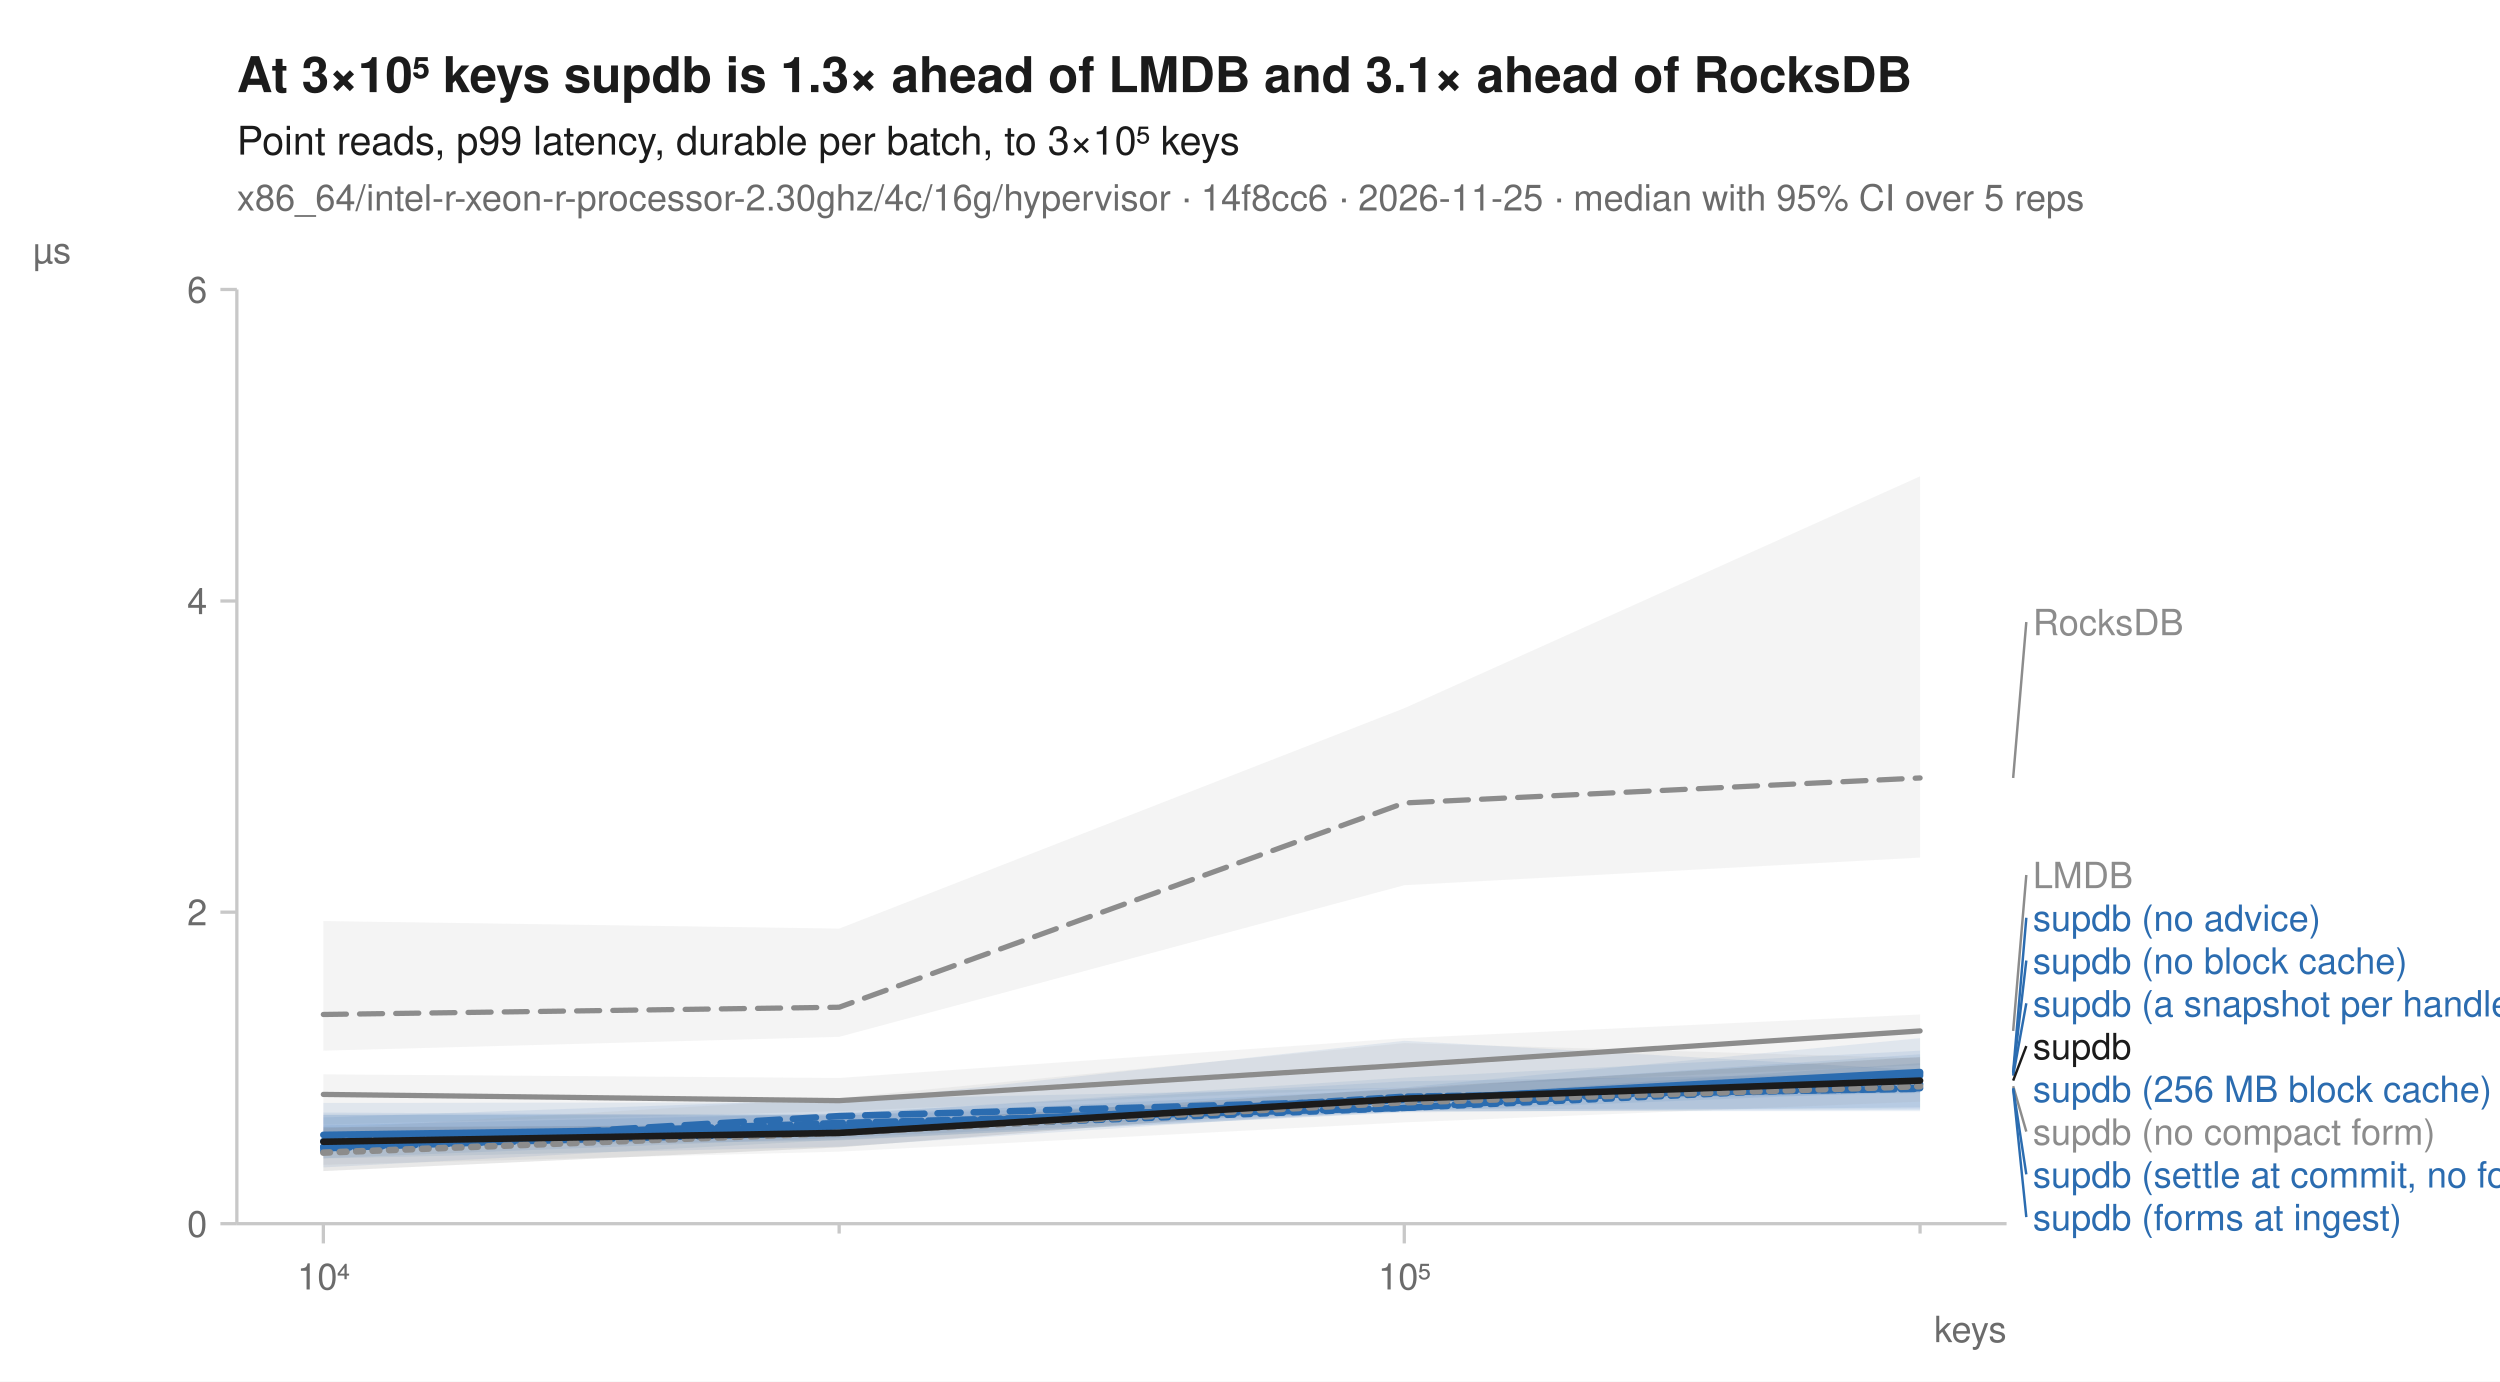
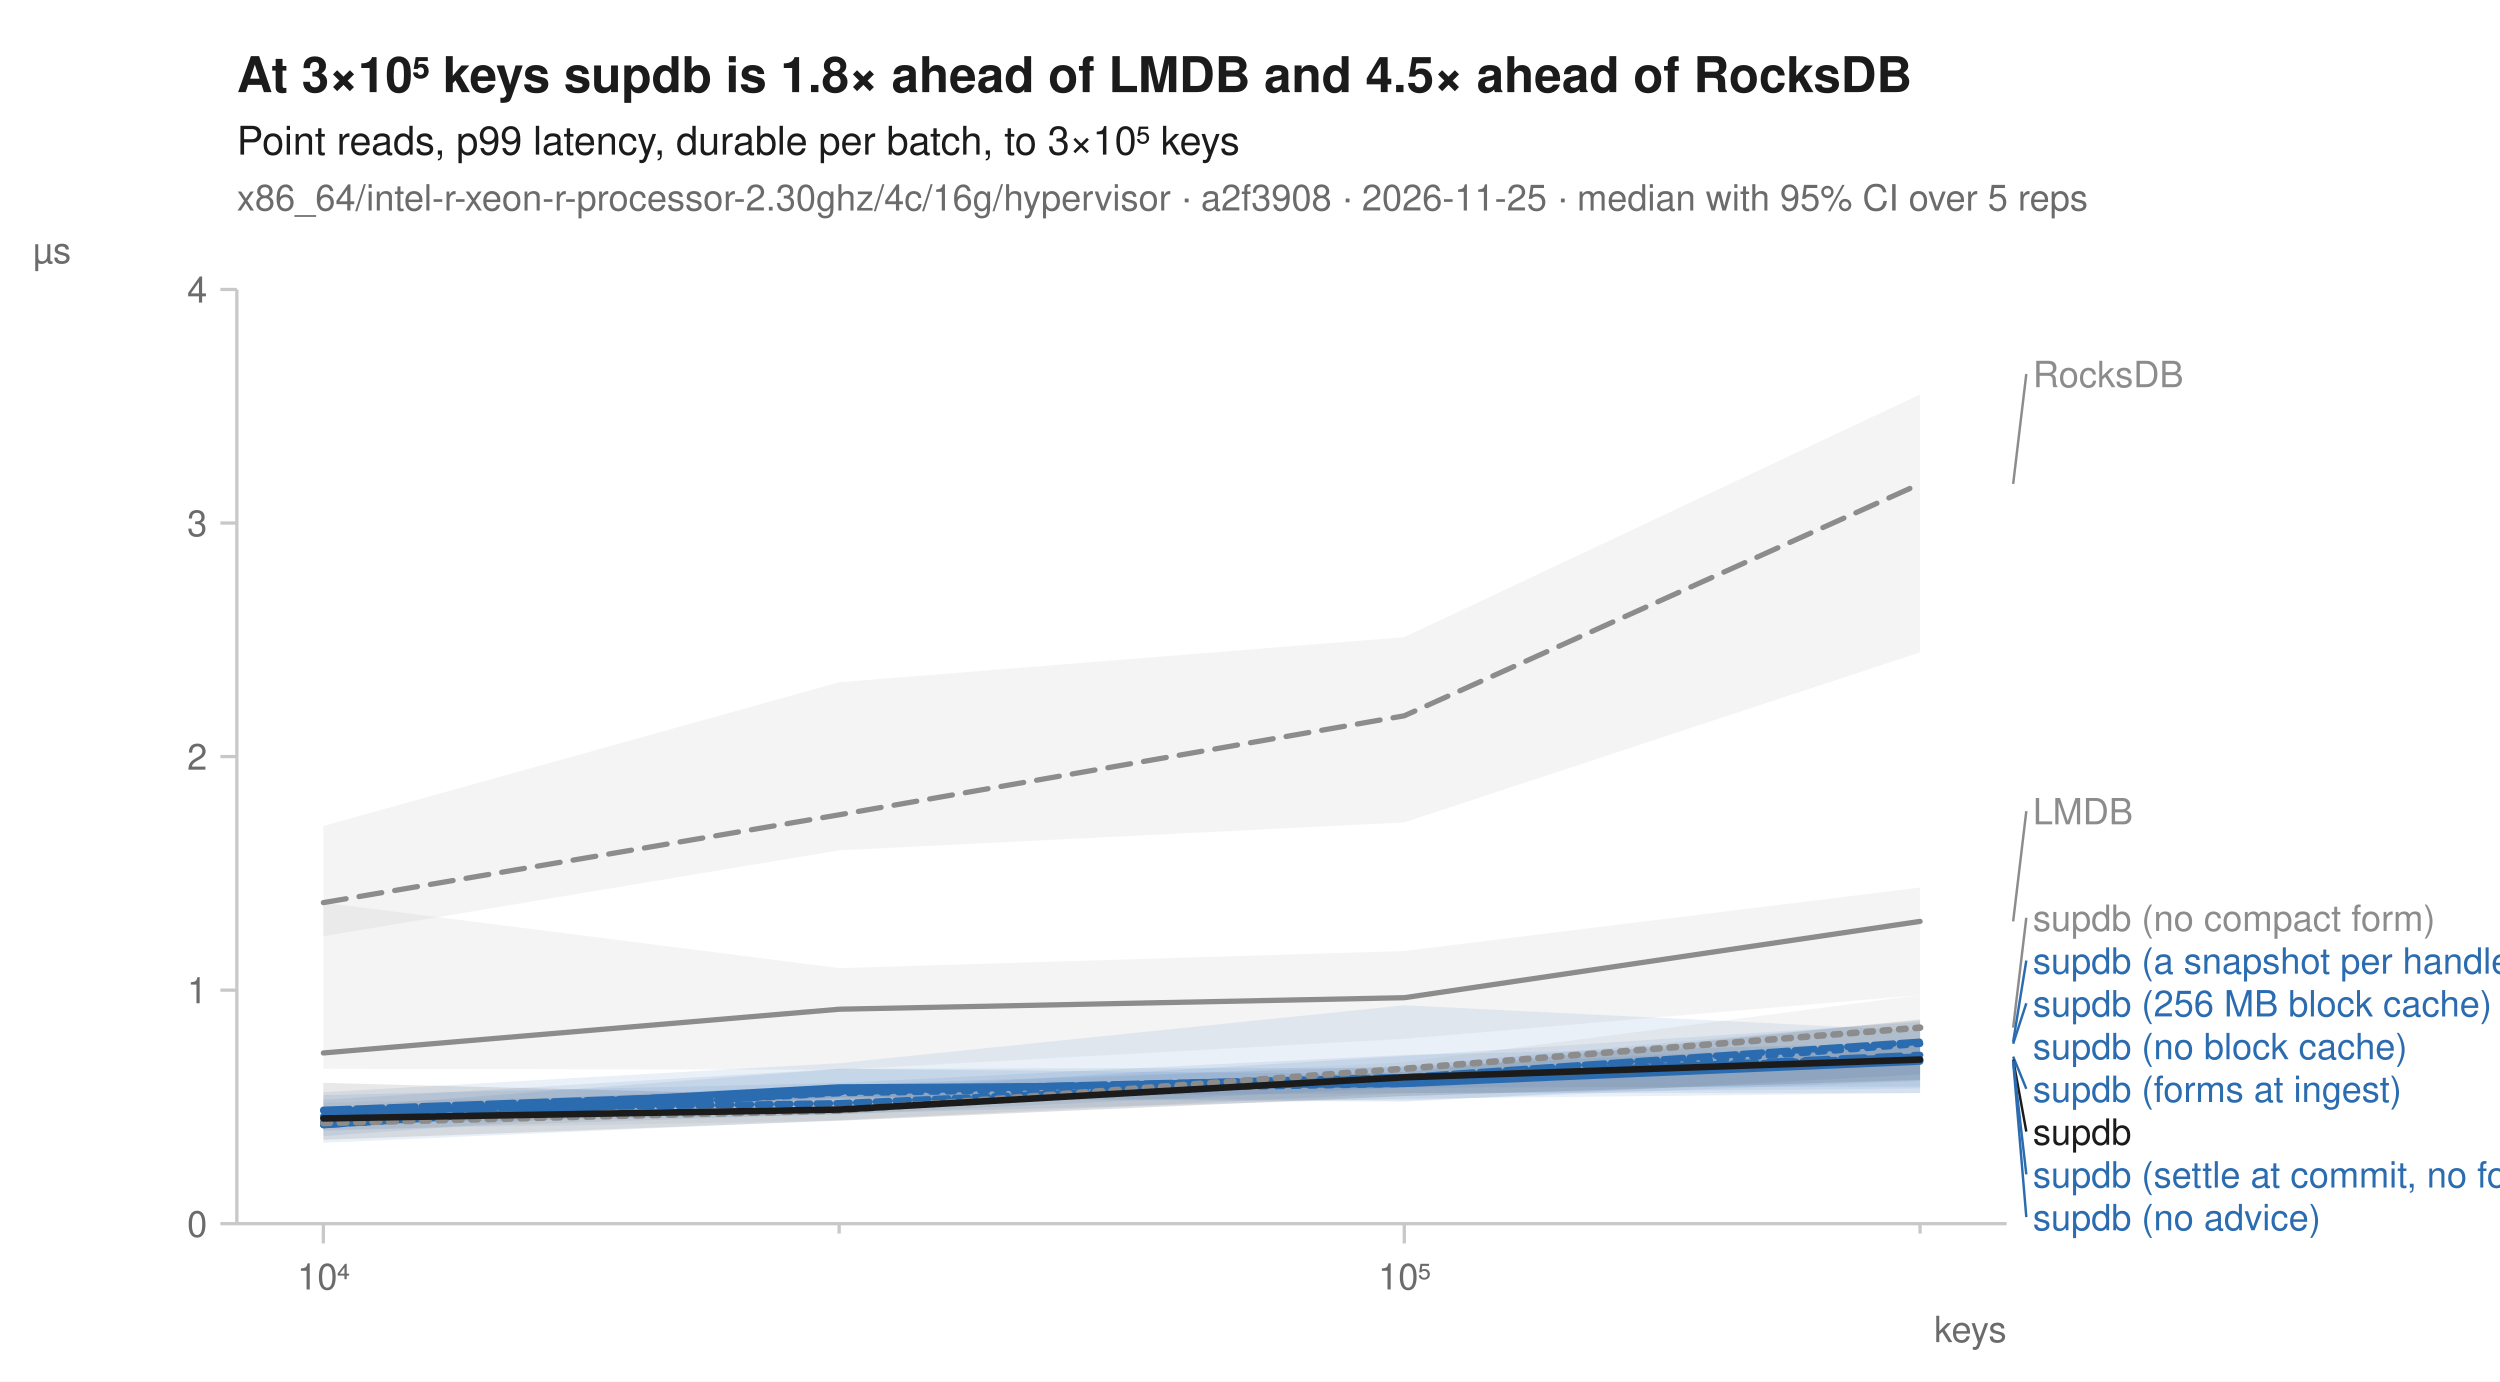
<svg xmlns="http://www.w3.org/2000/svg" width="760" height="420" viewBox="0 0 760 420" font-family="-apple-system, BlinkMacSystemFont, 'Segoe UI', Helvetica, Arial, sans-serif" fill="#1b1b1b">
  <rect width="760" height="420" fill="white" />
-   <text x="72" y="28" font-size="15" font-weight="600">At 3×10⁵ keys supdb is 1.3× ahead of LMDB and 3.1× ahead of RocksDB</text>
+   <text x="72" y="28" font-size="15" font-weight="600">At 3×10⁵ keys supdb is 1.8× ahead of LMDB and 4.5× ahead of RocksDB</text>
  <text x="72" y="47" font-size="12">Point reads, p99 latency, durable per batch, to 3×10⁵ keys</text>
-   <text x="72" y="64" font-size="11" fill="#6b6b6b">x86_64/intel-r-xeon-r-processor-2.30ghz/4c/16g/hypervisor · 14f8cc6 · 2026-11-25 · median with 95% CI over 5 reps</text>
+   <text x="72" y="64" font-size="11" fill="#6b6b6b">x86_64/intel-r-xeon-r-processor-2.30ghz/4c/16g/hypervisor · a2f3908 · 2026-11-25 · median with 95% CI over 5 reps</text>
  <line x1="72" y1="372" x2="610" y2="372" stroke="#c8c8c8" stroke-width="1" />
  <line x1="72" y1="88" x2="72" y2="372" stroke="#c8c8c8" stroke-width="1" />
  <line x1="98.3" y1="372" x2="98.3" y2="378" stroke="#c8c8c8" stroke-width="1" />
  <text x="98.3" y="392" font-size="11" text-anchor="middle" fill="#6b6b6b">10⁴</text>
  <line x1="255.1" y1="372" x2="255.1" y2="375" stroke="#c8c8c8" stroke-width="1" />
  <line x1="426.9" y1="372" x2="426.9" y2="378" stroke="#c8c8c8" stroke-width="1" />
  <text x="426.9" y="392" font-size="11" text-anchor="middle" fill="#6b6b6b">10⁵</text>
  <line x1="583.7" y1="372" x2="583.7" y2="375" stroke="#c8c8c8" stroke-width="1" />
  <text x="610" y="408" font-size="11" text-anchor="end" fill="#6b6b6b">keys</text>
  <line x1="67" y1="372.0" x2="72" y2="372.0" stroke="#c8c8c8" stroke-width="1" />
  <text x="63" y="376.0" font-size="11" text-anchor="end" fill="#6b6b6b">0</text>
-   <line x1="67" y1="277.3" x2="72" y2="277.3" stroke="#c8c8c8" stroke-width="1" />
-   <text x="63" y="281.3" font-size="11" text-anchor="end" fill="#6b6b6b">2</text>
-   <line x1="67" y1="182.7" x2="72" y2="182.7" stroke="#c8c8c8" stroke-width="1" />
-   <text x="63" y="186.7" font-size="11" text-anchor="end" fill="#6b6b6b">4</text>
+   <line x1="67" y1="301.0" x2="72" y2="301.0" stroke="#c8c8c8" stroke-width="1" />
+   <text x="63" y="305.0" font-size="11" text-anchor="end" fill="#6b6b6b">1</text>
+   <line x1="67" y1="230.0" x2="72" y2="230.0" stroke="#c8c8c8" stroke-width="1" />
+   <text x="63" y="234.0" font-size="11" text-anchor="end" fill="#6b6b6b">2</text>
+   <line x1="67" y1="159.0" x2="72" y2="159.0" stroke="#c8c8c8" stroke-width="1" />
+   <text x="63" y="163.0" font-size="11" text-anchor="end" fill="#6b6b6b">3</text>
  <line x1="67" y1="88.0" x2="72" y2="88.0" stroke="#c8c8c8" stroke-width="1" />
-   <text x="63" y="92.0" font-size="11" text-anchor="end" fill="#6b6b6b">6</text>
+   <text x="63" y="92.0" font-size="11" text-anchor="end" fill="#6b6b6b">4</text>
  <text x="10" y="80" font-size="11" text-anchor="start" fill="#6b6b6b">µs</text>
-   <path d="M98.3,280.0 L255.1,282.3 L426.9,215.3 L583.7,144.8 L583.7,260.7 L426.9,269.1 L255.1,315.2 L98.3,319.4 Z" fill="#8c8c8c" fill-opacity="0.10" />
-   <path d="M98.3,326.6 L255.1,327.7 L426.9,315.6 L583.7,308.4 L583.7,323.8 L426.9,330.6 L255.1,337.8 L98.3,341.9 Z" fill="#8c8c8c" fill-opacity="0.10" />
-   <path d="M98.3,338.9 L255.1,339.1 L426.9,333.8 L583.7,323.2 L583.7,336.6 L426.9,338.2 L255.1,346.5 L98.3,354.9 Z" fill="#2b6cb0" fill-opacity="0.10" />
-   <path d="M98.3,339.7 L255.1,334.2 L426.9,330.6 L583.7,315.6 L583.7,332.3 L426.9,335.3 L255.1,343.5 L98.3,349.8 Z" fill="#2b6cb0" fill-opacity="0.10" />
-   <path d="M98.3,338.9 L255.1,338.7 L426.9,327.6 L583.7,319.4 L583.7,331.7 L426.9,338.0 L255.1,346.7 L98.3,348.8 Z" fill="#2b6cb0" fill-opacity="0.10" />
-   <path d="M98.3,338.2 L255.1,339.1 L426.9,331.2 L583.7,320.5 L583.7,337.8 L426.9,337.8 L255.1,344.2 L98.3,349.6 Z" fill="#2b6cb0" fill-opacity="0.10" />
-   <path d="M98.3,335.3 L255.1,335.1 L426.9,316.4 L583.7,325.3 L583.7,337.4 L426.9,337.8 L255.1,345.9 L98.3,352.1 Z" fill="#2b6cb0" fill-opacity="0.10" />
-   <path d="M98.3,342.1 L255.1,338.5 L426.9,328.7 L583.7,326.2 L583.7,337.0 L426.9,337.2 L255.1,348.6 L98.3,352.2 Z" fill="#2b6cb0" fill-opacity="0.10" />
-   <path d="M98.3,343.1 L255.1,333.8 L426.9,317.1 L583.7,321.7 L583.7,334.9 L426.9,341.2 L255.1,350.1 L98.3,354.1 Z" fill="#8c8c8c" fill-opacity="0.10" />
-   <path d="M98.3,342.7 L255.1,341.9 L426.9,330.8 L583.7,321.3 L583.7,331.0 L426.9,335.3 L255.1,348.8 L98.3,356.0 Z" fill="#1b1b1b" fill-opacity="0.10" />
-   <path d="M98.3,308.4 L255.1,306.2 L426.9,244.1 L583.7,236.5 " fill="none" stroke="#8c8c8c" stroke-width="1.6" stroke-linejoin="round" stroke-linecap="round" stroke-dasharray="7,4" />
-   <path d="M98.3,332.7 L255.1,334.6 L426.9,323.8 L583.7,313.4 " fill="none" stroke="#8c8c8c" stroke-width="1.6" stroke-linejoin="round" stroke-linecap="round" />
-   <path d="M98.3,349.9 L255.1,343.5 L426.9,336.8 L583.7,329.6 " fill="none" stroke="#2b6cb0" stroke-width="2" stroke-linejoin="round" stroke-linecap="round" stroke-dasharray="2,3" />
-   <path d="M98.3,348.6 L255.1,339.3 L426.9,334.4 L583.7,326.4 " fill="none" stroke="#2b6cb0" stroke-width="2" stroke-linejoin="round" stroke-linecap="round" stroke-dasharray="7,4" />
-   <path d="M98.3,345.0 L255.1,342.7 L426.9,334.4 L583.7,325.9 " fill="none" stroke="#2b6cb0" stroke-width="2" stroke-linejoin="round" stroke-linecap="round" />
-   <path d="M98.3,346.9 L255.1,341.4 L426.9,336.8 L583.7,327.0 " fill="none" stroke="#2b6cb0" stroke-width="2" stroke-linejoin="round" stroke-linecap="round" stroke-dasharray="6,2" />
-   <path d="M98.3,349.1 L255.1,343.3 L426.9,334.0 L583.7,330.8 " fill="none" stroke="#2b6cb0" stroke-width="2" stroke-linejoin="round" stroke-linecap="round" stroke-dasharray="8,2" />
-   <path d="M98.3,348.6 L255.1,344.2 L426.9,333.4 L583.7,331.0 " fill="none" stroke="#2b6cb0" stroke-width="2" stroke-linejoin="round" stroke-linecap="round" stroke-dasharray="4,2" />
-   <path d="M98.3,350.4 L255.1,344.4 L426.9,335.1 L583.7,330.2 " fill="none" stroke="#8c8c8c" stroke-width="2" stroke-linejoin="round" stroke-linecap="round" stroke-dasharray="2,3" />
-   <path d="M98.3,347.1 L255.1,344.4 L426.9,334.0 L583.7,328.5 " fill="none" stroke="#1b1b1b" stroke-width="2" stroke-linejoin="round" stroke-linecap="round" />
-   <line x1="612.0" y1="236.5" x2="616.0" y2="189.1" stroke="#8c8c8c" stroke-width="0.75" />
-   <text x="618.0" y="193.1" font-size="11" fill="#8c8c8c">RocksDB</text>
-   <line x1="612.0" y1="313.4" x2="616.0" y2="266.0" stroke="#8c8c8c" stroke-width="0.75" />
-   <text x="618.0" y="270.0" font-size="11" fill="#8c8c8c">LMDB</text>
-   <line x1="612.0" y1="325.9" x2="616.0" y2="279.0" stroke="#2b6cb0" stroke-width="0.75" />
-   <text x="618.0" y="283.0" font-size="11" fill="#2b6cb0">supdb (no advice)</text>
-   <line x1="612.0" y1="326.4" x2="616.0" y2="292.0" stroke="#2b6cb0" stroke-width="0.75" />
-   <text x="618.0" y="296.0" font-size="11" fill="#2b6cb0">supdb (no block cache)</text>
-   <line x1="612.0" y1="327.0" x2="616.0" y2="305.0" stroke="#2b6cb0" stroke-width="0.75" />
-   <text x="618.0" y="309.0" font-size="11" fill="#2b6cb0">supdb (a snapshot per handle)</text>
-   <line x1="612.0" y1="328.5" x2="616.0" y2="318.0" stroke="#1b1b1b" stroke-width="0.75" />
-   <text x="618.0" y="322.0" font-size="11" fill="#1b1b1b">supdb</text>
-   <text x="618.0" y="335.0" font-size="11" fill="#2b6cb0">supdb (256 MB block cache)</text>
-   <line x1="612.0" y1="330.2" x2="616.0" y2="344.0" stroke="#8c8c8c" stroke-width="0.75" />
-   <text x="618.0" y="348.0" font-size="11" fill="#8c8c8c">supdb (no compact form)</text>
-   <line x1="612.0" y1="330.8" x2="616.0" y2="357.0" stroke="#2b6cb0" stroke-width="0.75" />
+   <path d="M98.3,251.1 L255.1,207.4 L426.9,193.7 L583.7,119.9 L583.7,198.3 L426.9,250.0 L255.1,258.5 L98.3,284.6 Z" fill="#8c8c8c" fill-opacity="0.10" />
+   <path d="M98.3,274.4 L255.1,294.3 L426.9,289.1 L583.7,269.8 L583.7,302.5 L426.9,315.8 L255.1,325.2 L98.3,324.9 Z" fill="#8c8c8c" fill-opacity="0.10" />
+   <path d="M98.3,337.8 L255.1,331.5 L426.9,321.0 L583.7,310.7 L583.7,326.6 L426.9,334.9 L255.1,334.0 L98.3,345.4 Z" fill="#2b6cb0" fill-opacity="0.10" />
+   <path d="M98.3,332.9 L255.1,329.2 L426.9,320.7 L583.7,317.0 L583.7,328.6 L426.9,334.6 L255.1,333.4 L98.3,342.1 Z" fill="#2b6cb0" fill-opacity="0.10" />
+   <path d="M98.3,336.9 L255.1,324.9 L426.9,324.6 L583.7,316.7 L583.7,332.3 L426.9,332.3 L255.1,333.7 L98.3,340.8 Z" fill="#2b6cb0" fill-opacity="0.10" />
+   <path d="M98.3,337.0 L255.1,329.8 L426.9,324.1 L583.7,310.2 L583.7,330.9 L426.9,332.3 L255.1,340.5 L98.3,347.4 Z" fill="#2b6cb0" fill-opacity="0.10" />
+   <path d="M98.3,334.3 L255.1,324.9 L426.9,326.6 L583.7,317.8 L583.7,330.3 L426.9,330.6 L255.1,338.8 L98.3,341.7 Z" fill="#2b6cb0" fill-opacity="0.10" />
+   <path d="M98.3,332.0 L255.1,323.2 L426.9,305.6 L583.7,313.3 L583.7,332.3 L426.9,334.0 L255.1,338.6 L98.3,343.8 Z" fill="#2b6cb0" fill-opacity="0.10" />
+   <path d="M98.3,335.2 L255.1,331.7 L426.9,322.9 L583.7,302.5 L583.7,328.1 L426.9,333.2 L255.1,340.7 L98.3,343.4 Z" fill="#8c8c8c" fill-opacity="0.10" />
+   <path d="M98.3,329.2 L255.1,333.2 L426.9,325.8 L583.7,309.9 L583.7,328.3 L426.9,333.2 L255.1,340.7 L98.3,346.5 Z" fill="#1b1b1b" fill-opacity="0.10" />
+   <path d="M98.3,274.4 L255.1,247.7 L426.9,217.6 L583.7,147.1 " fill="none" stroke="#8c8c8c" stroke-width="1.6" stroke-linejoin="round" stroke-linecap="round" stroke-dasharray="7,4" />
+   <path d="M98.3,320.1 L255.1,306.8 L426.9,303.3 L583.7,280.1 " fill="none" stroke="#8c8c8c" stroke-width="1.6" stroke-linejoin="round" stroke-linecap="round" />
+   <path d="M98.3,341.1 L255.1,332.3 L426.9,329.5 L583.7,317.3 " fill="none" stroke="#2b6cb0" stroke-width="2" stroke-linejoin="round" stroke-linecap="round" stroke-dasharray="2,3" />
+   <path d="M98.3,342.0 L255.1,331.7 L426.9,327.8 L583.7,320.7 " fill="none" stroke="#2b6cb0" stroke-width="2" stroke-linejoin="round" stroke-linecap="round" stroke-dasharray="7,4" />
+   <path d="M98.3,339.3 L255.1,330.6 L426.9,329.5 L583.7,322.7 " fill="none" stroke="#2b6cb0" stroke-width="2" stroke-linejoin="round" stroke-linecap="round" />
+   <path d="M98.3,342.0 L255.1,332.0 L426.9,327.5 L583.7,316.7 " fill="none" stroke="#2b6cb0" stroke-width="2" stroke-linejoin="round" stroke-linecap="round" stroke-dasharray="6,2" />
+   <path d="M98.3,337.4 L255.1,331.7 L426.9,327.5 L583.7,322.4 " fill="none" stroke="#2b6cb0" stroke-width="2" stroke-linejoin="round" stroke-linecap="round" stroke-dasharray="8,2" />
+   <path d="M98.3,337.7 L255.1,335.4 L426.9,327.8 L583.7,321.2 " fill="none" stroke="#2b6cb0" stroke-width="2" stroke-linejoin="round" stroke-linecap="round" stroke-dasharray="4,2" />
+   <path d="M98.3,341.4 L255.1,337.6 L426.9,324.9 L583.7,312.4 " fill="none" stroke="#8c8c8c" stroke-width="2" stroke-linejoin="round" stroke-linecap="round" stroke-dasharray="2,3" />
+   <path d="M98.3,340.0 L255.1,337.3 L426.9,327.5 L583.7,322.1 " fill="none" stroke="#1b1b1b" stroke-width="2" stroke-linejoin="round" stroke-linecap="round" />
+   <line x1="612.0" y1="147.1" x2="616.0" y2="113.7" stroke="#8c8c8c" stroke-width="0.75" />
+   <text x="618.0" y="117.7" font-size="11" fill="#8c8c8c">RocksDB</text>
+   <line x1="612.0" y1="280.1" x2="616.0" y2="246.6" stroke="#8c8c8c" stroke-width="0.75" />
+   <text x="618.0" y="250.6" font-size="11" fill="#8c8c8c">LMDB</text>
+   <line x1="612.0" y1="312.4" x2="616.0" y2="279.0" stroke="#8c8c8c" stroke-width="0.75" />
+   <text x="618.0" y="283.0" font-size="11" fill="#8c8c8c">supdb (no compact form)</text>
+   <line x1="612.0" y1="316.7" x2="616.0" y2="292.0" stroke="#2b6cb0" stroke-width="0.75" />
+   <text x="618.0" y="296.0" font-size="11" fill="#2b6cb0">supdb (a snapshot per handle)</text>
+   <line x1="612.0" y1="317.3" x2="616.0" y2="305.0" stroke="#2b6cb0" stroke-width="0.75" />
+   <text x="618.0" y="309.0" font-size="11" fill="#2b6cb0">supdb (256 MB block cache)</text>
+   <text x="618.0" y="322.0" font-size="11" fill="#2b6cb0">supdb (no block cache)</text>
+   <line x1="612.0" y1="321.2" x2="616.0" y2="331.0" stroke="#2b6cb0" stroke-width="0.75" />
+   <text x="618.0" y="335.0" font-size="11" fill="#2b6cb0">supdb (forms at ingest)</text>
+   <line x1="612.0" y1="322.1" x2="616.0" y2="344.0" stroke="#1b1b1b" stroke-width="0.75" />
+   <text x="618.0" y="348.0" font-size="11" fill="#1b1b1b">supdb</text>
+   <line x1="612.0" y1="322.4" x2="616.0" y2="357.0" stroke="#2b6cb0" stroke-width="0.75" />
  <text x="618.0" y="361.0" font-size="11" fill="#2b6cb0">supdb (settle at commit, no forms)</text>
-   <line x1="612.0" y1="331.0" x2="616.0" y2="370.0" stroke="#2b6cb0" stroke-width="0.75" />
-   <text x="618.0" y="374.0" font-size="11" fill="#2b6cb0">supdb (forms at ingest)</text>
+   <line x1="612.0" y1="322.7" x2="616.0" y2="370.0" stroke="#2b6cb0" stroke-width="0.75" />
+   <text x="618.0" y="374.0" font-size="11" fill="#2b6cb0">supdb (no advice)</text>
</svg>
